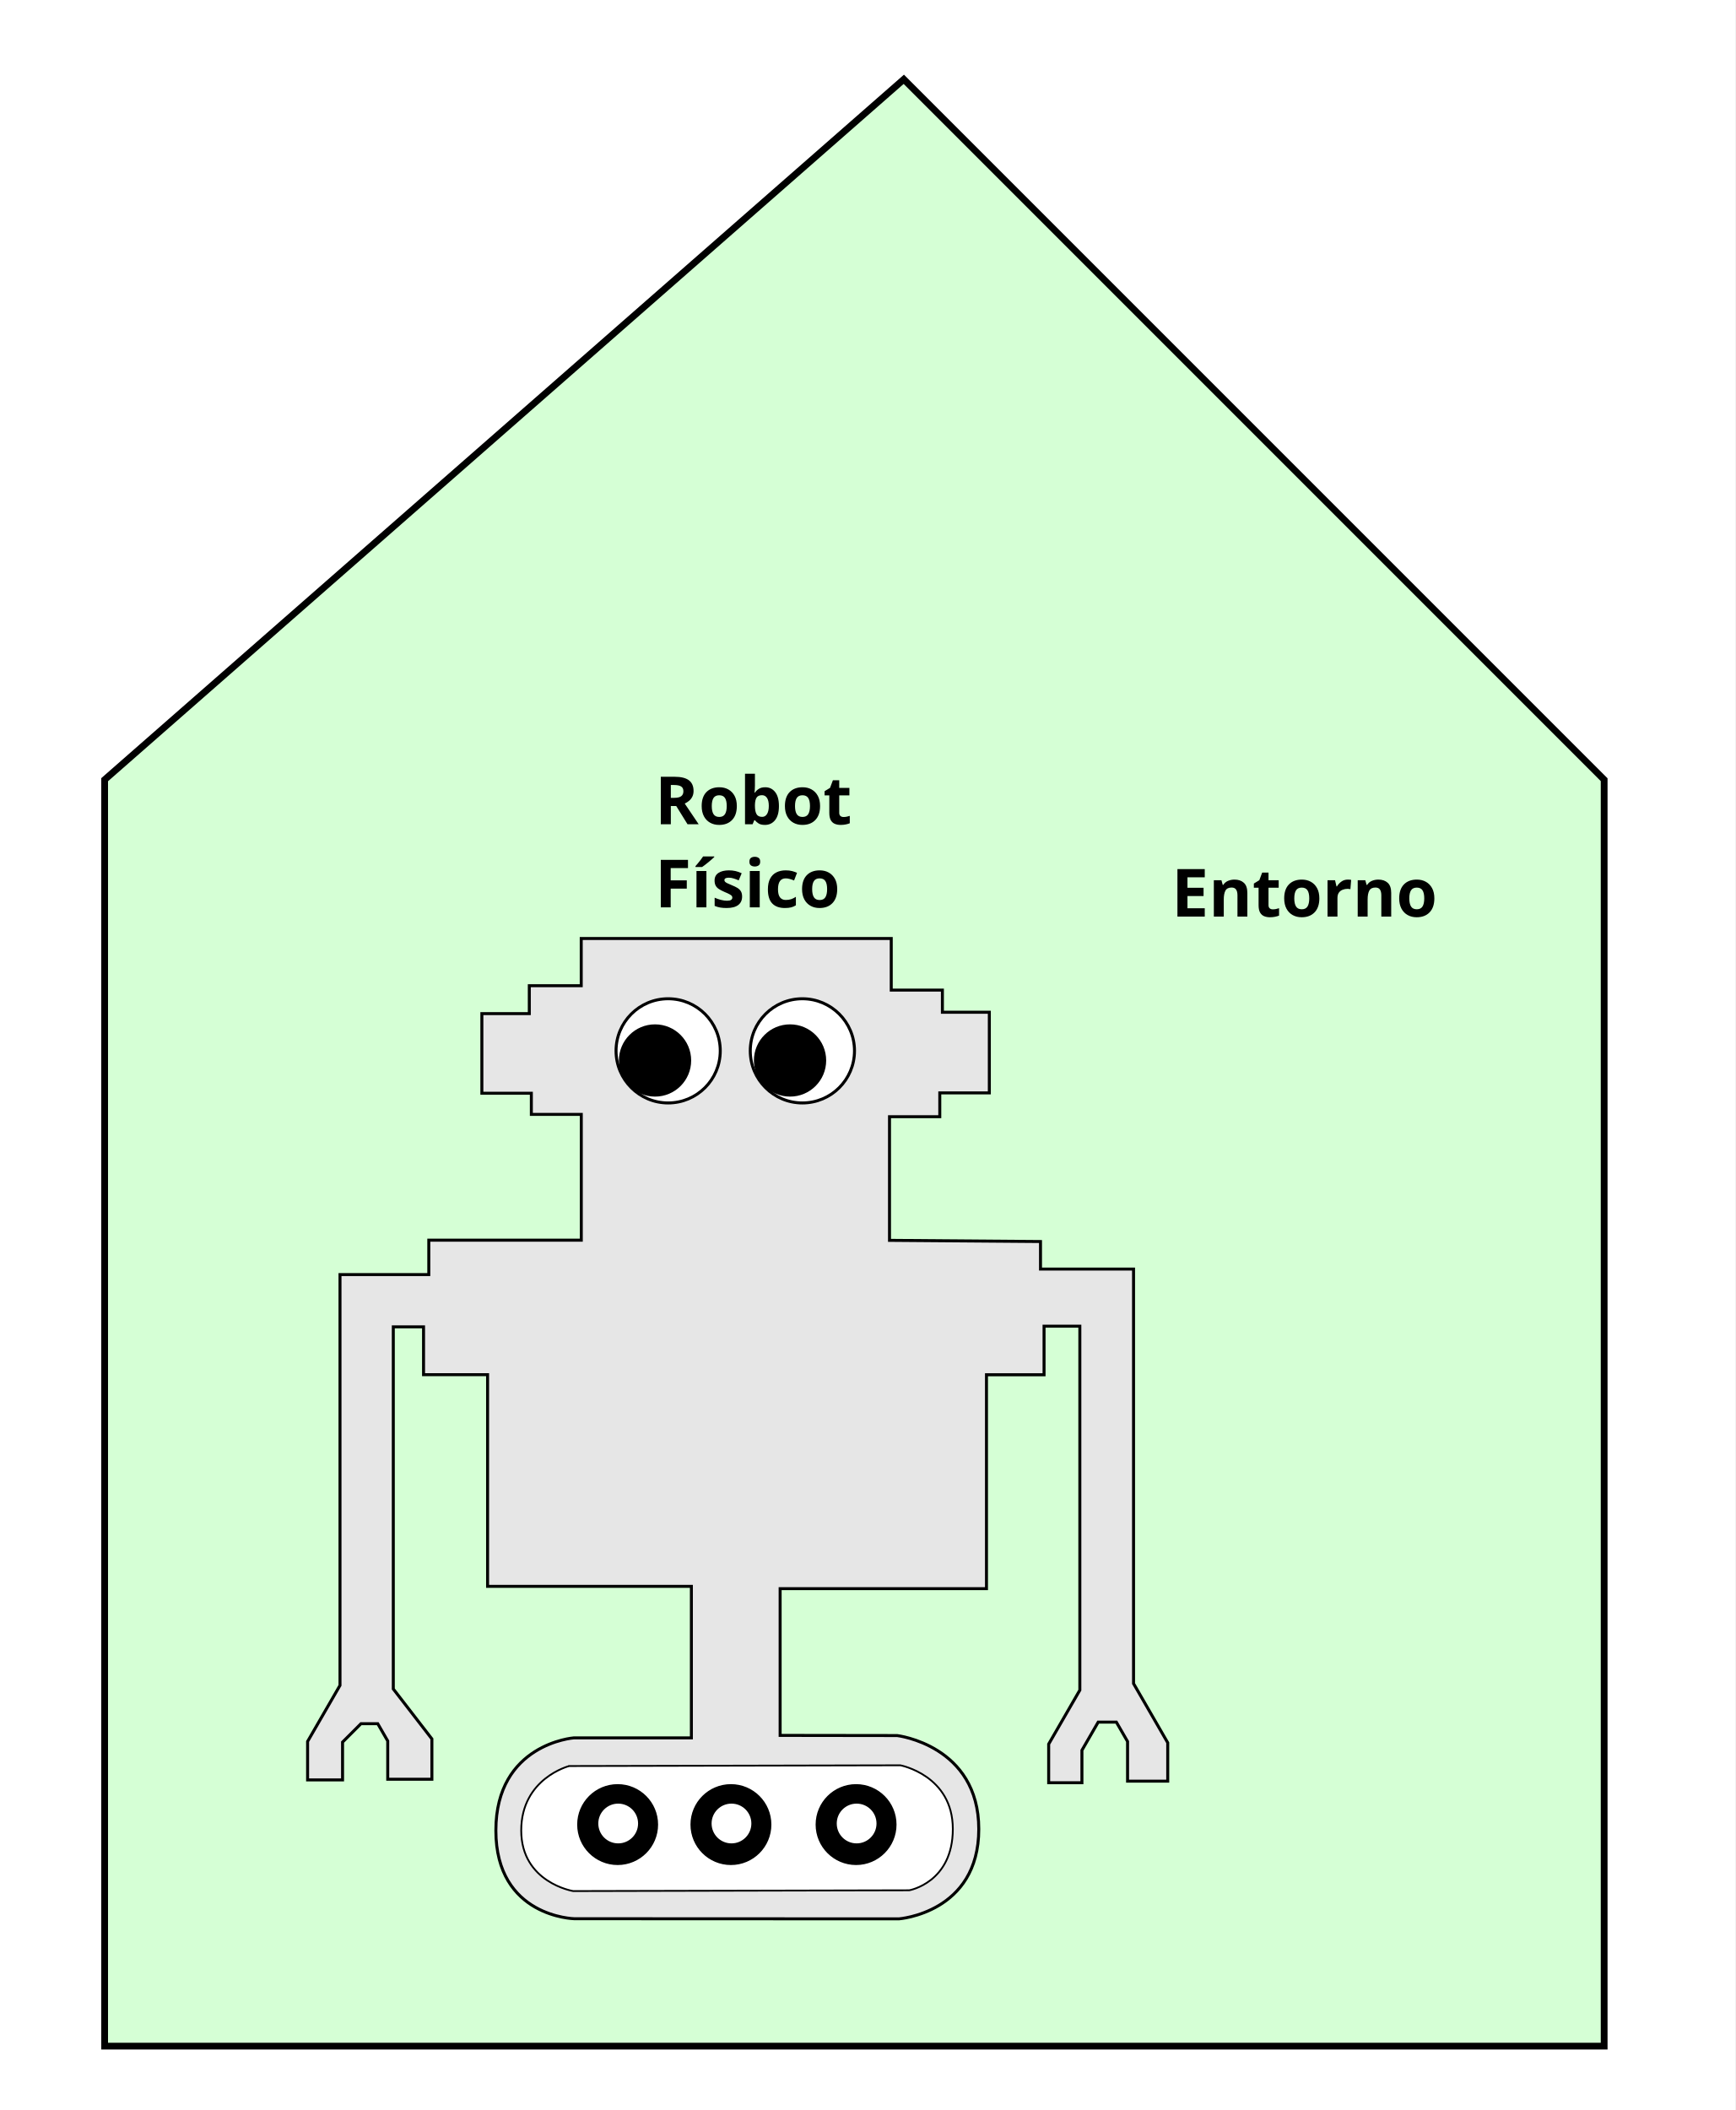
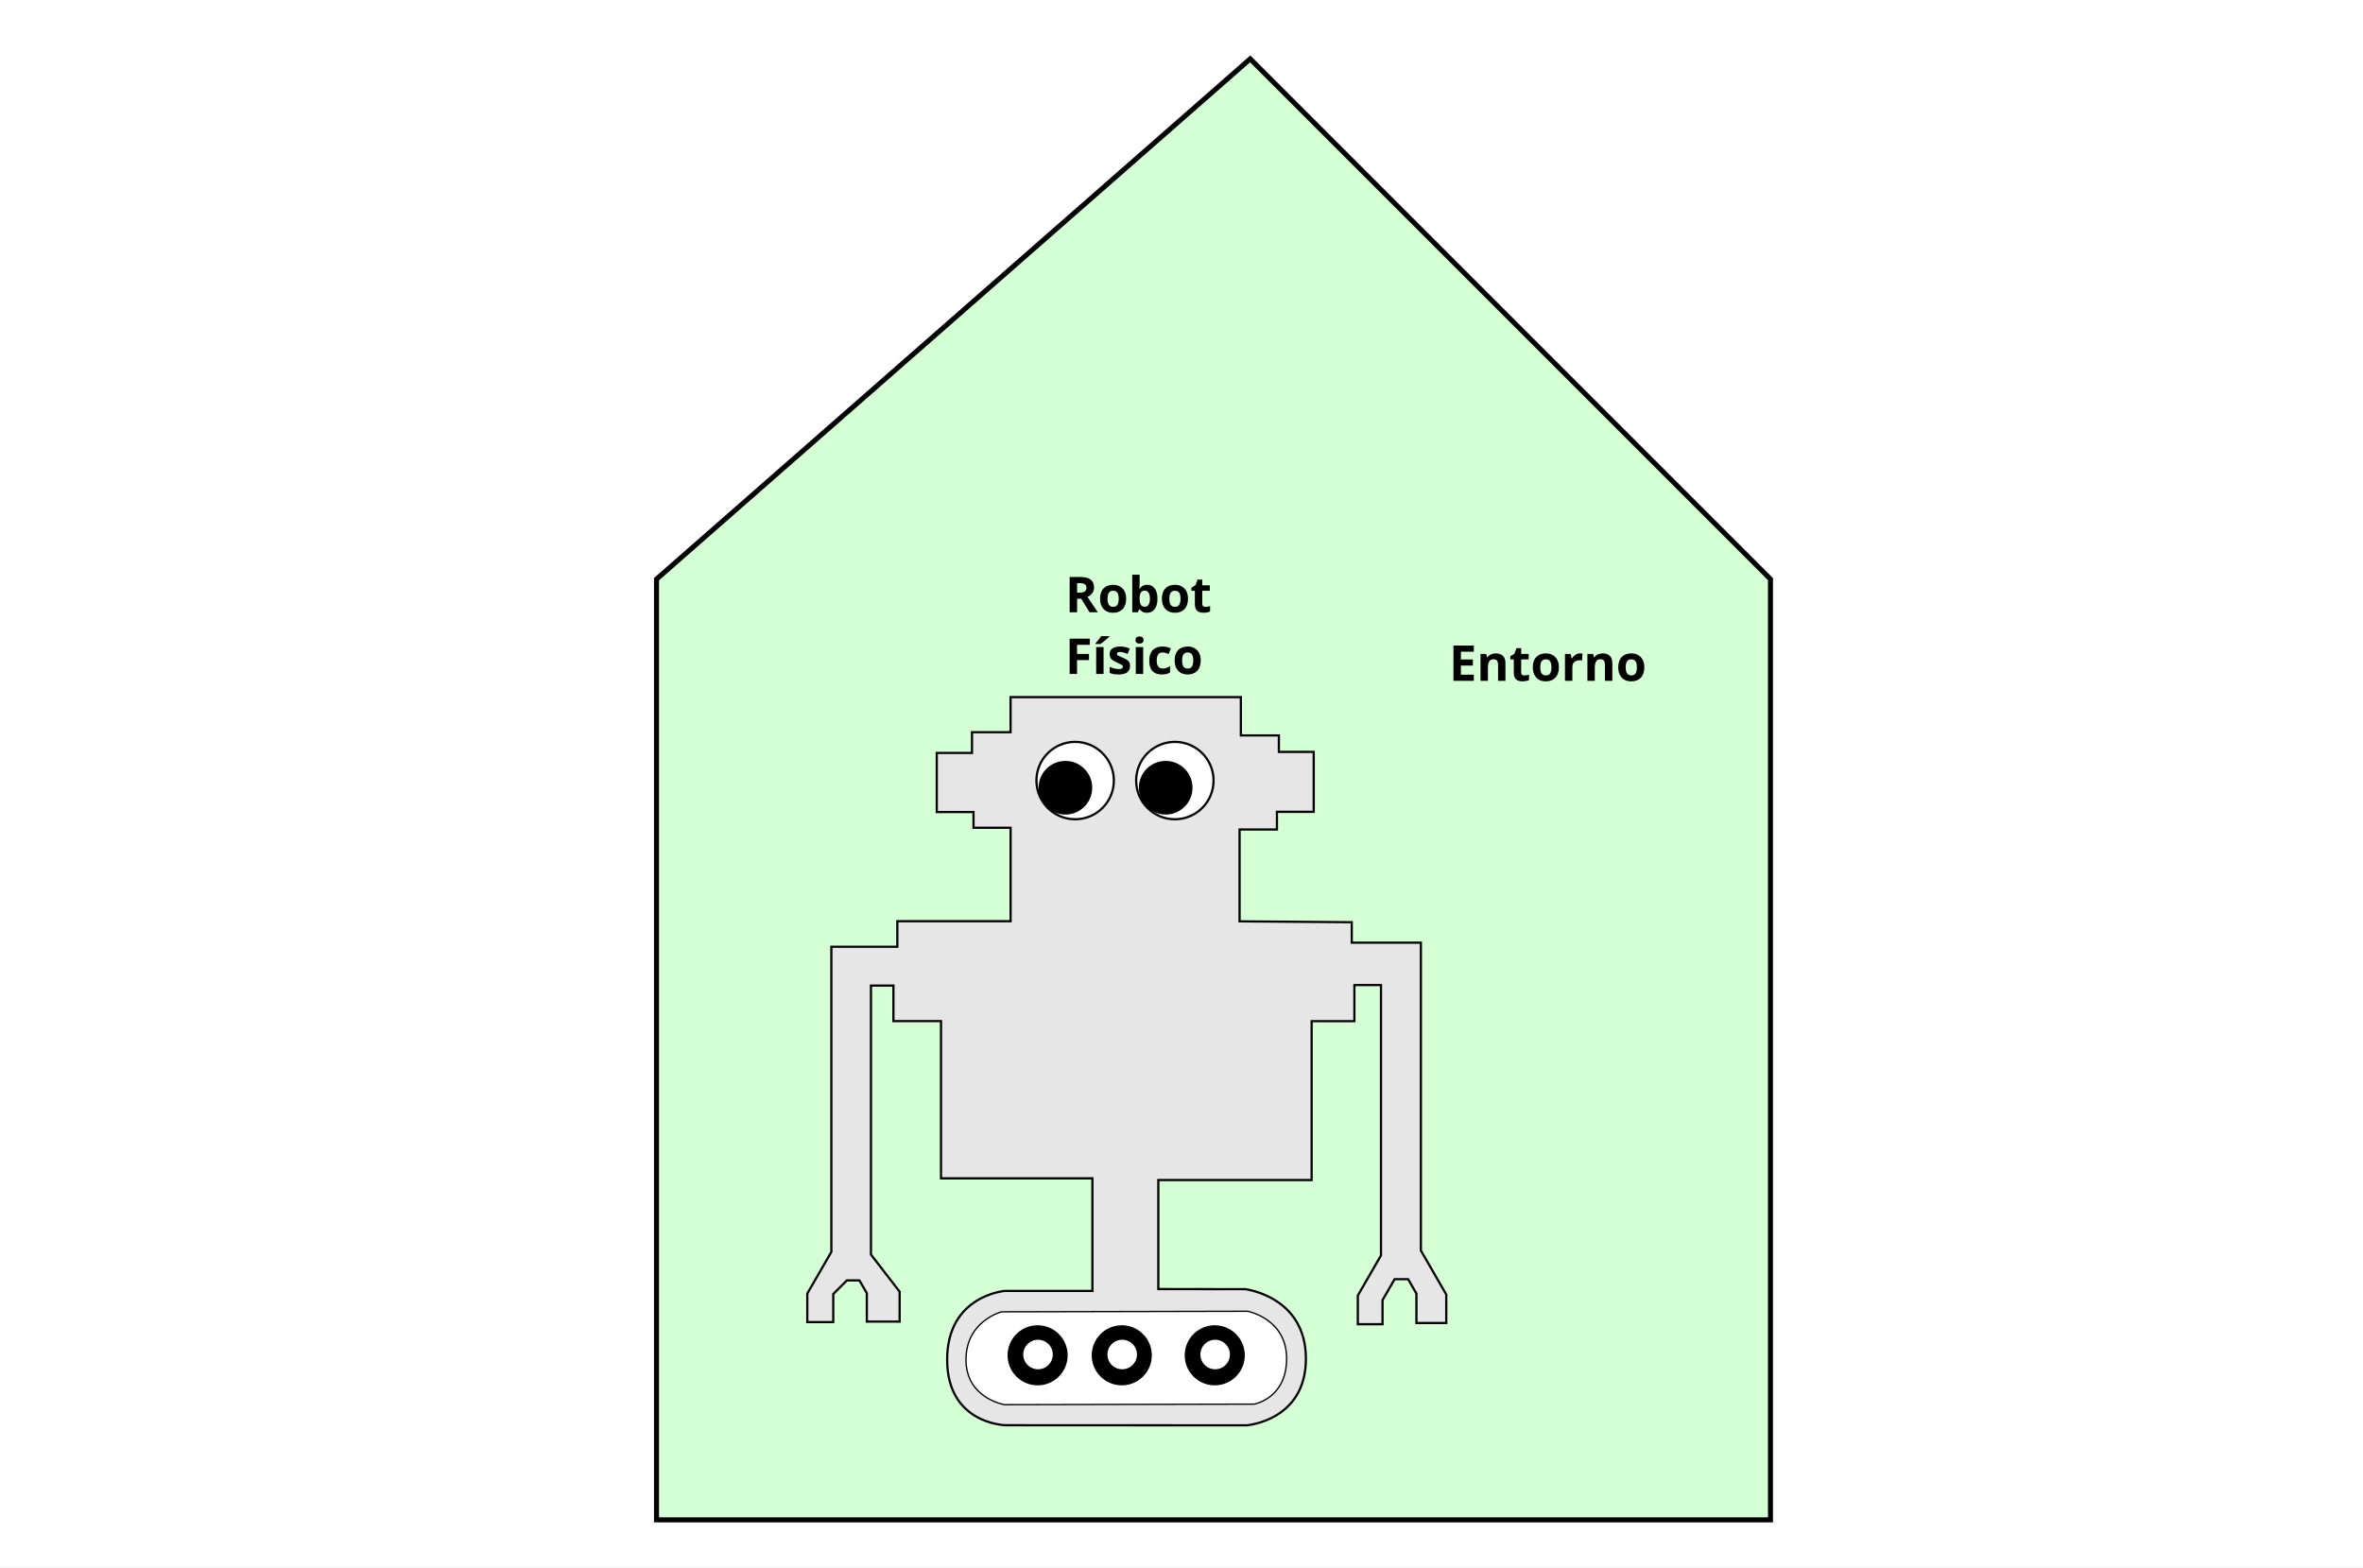
- <svg xmlns="http://www.w3.org/2000/svg" width="768.19mm" height="934.05mm" viewBox="0 0 768.19 934.05" version="1.1" id="svg5">
+ <svg xmlns="http://www.w3.org/2000/svg" width="509.476mm" height="337.94mm" viewBox="0 0 509.476 337.94" version="1.1" id="svg5">
  <defs id="defs2">
    <marker style="overflow:visible" id="Arrow2Mend" refX="0" refY="0" orient="auto">
      <path transform="scale(-0.6)" d="M 8.719,4.034 -2.207,0.016 8.719,-4.002 c -1.745,2.372 -1.735,5.617 -6e-7,8.035 z" style="fill:context-stroke;fill-rule:evenodd;stroke-width:0.625;stroke-linejoin:round" id="path21016" />
    </marker>
    <marker style="overflow:visible" id="TriangleOutL" refX="0" refY="0" orient="auto">
      <path transform="scale(0.8)" style="fill:#000000;fill-opacity:1;fill-rule:evenodd;stroke:#000000;stroke-width:1pt;stroke-opacity:1" d="M 5.77,0 -2.88,5 V -5 Z" id="path4361" />
    </marker>
    <marker style="overflow:visible" id="Arrow1Mend" refX="0" refY="0" orient="auto">
      <path transform="matrix(-0.4,0,0,-0.4,-4,0)" style="fill:#000000;fill-opacity:1;fill-rule:evenodd;stroke:#000000;stroke-width:1pt;stroke-opacity:1" d="M 0,0 5,-5 -12.5,0 5,5 Z" id="path4228" />
    </marker>
    <marker style="overflow:visible" id="Arrow1Mend-3" refX="0" refY="0" orient="auto">
      <path transform="matrix(-0.4,0,0,-0.4,-4,0)" style="fill:#000000;fill-opacity:1;fill-rule:evenodd;stroke:#000000;stroke-width:1pt;stroke-opacity:1" d="M 0,0 5,-5 -12.5,0 5,5 Z" id="path4228-5" />
    </marker>
    <marker style="overflow:visible" id="Arrow1Mend-2" refX="0" refY="0" orient="auto">
      <path transform="matrix(-0.4,0,0,-0.4,-4,0)" style="fill:#000000;fill-opacity:1;fill-rule:evenodd;stroke:#000000;stroke-width:1pt;stroke-opacity:1" d="M 0,0 5,-5 -12.5,0 5,5 Z" id="path4228-9" />
    </marker>
    <marker style="overflow:visible" id="Arrow1Mend-2-3" refX="0" refY="0" orient="auto">
      <path transform="matrix(-0.4,0,0,-0.4,-4,0)" style="fill:#000000;fill-opacity:1;fill-rule:evenodd;stroke:#000000;stroke-width:1pt;stroke-opacity:1" d="M 0,0 5,-5 -12.5,0 5,5 Z" id="path4228-9-6" />
    </marker>
    <marker style="overflow:visible" id="Arrow1Mend-2-3-6" refX="0" refY="0" orient="auto">
      <path transform="matrix(-0.4,0,0,-0.4,-4,0)" style="fill:#000000;fill-opacity:1;fill-rule:evenodd;stroke:#000000;stroke-width:1pt;stroke-opacity:1" d="M 0,0 5,-5 -12.5,0 5,5 Z" id="path4228-9-6-2" />
    </marker>
    <marker style="overflow:visible" id="Arrow1Mend-2-3-6-1" refX="0" refY="0" orient="auto">
      <path transform="matrix(-0.4,0,0,-0.4,-4,0)" style="fill:#000000;fill-opacity:1;fill-rule:evenodd;stroke:#000000;stroke-width:1pt;stroke-opacity:1" d="M 0,0 5,-5 -12.5,0 5,5 Z" id="path4228-9-6-2-8" />
    </marker>
    <marker style="overflow:visible" id="Arrow1Mend-2-3-6-2" refX="0" refY="0" orient="auto">
      <path transform="matrix(-0.4,0,0,-0.4,-4,0)" style="fill:#000000;fill-opacity:1;fill-rule:evenodd;stroke:#000000;stroke-width:1pt;stroke-opacity:1" d="M 0,0 5,-5 -12.5,0 5,5 Z" id="path4228-9-6-2-6" />
    </marker>
    <marker style="overflow:visible" id="Arrow2Mend-3" refX="0" refY="0" orient="auto">
      <path transform="scale(-0.6)" d="M 8.719,4.034 -2.207,0.016 8.719,-4.002 c -1.745,2.372 -1.735,5.617 -6e-7,8.035 z" style="fill:context-stroke;fill-rule:evenodd;stroke-width:0.625;stroke-linejoin:round" id="path21016-6" />
    </marker>
    <marker style="overflow:visible" id="Arrow2Mend-8" refX="0" refY="0" orient="auto">
      <path transform="scale(-0.6)" d="M 8.719,4.034 -2.207,0.016 8.719,-4.002 c -1.745,2.372 -1.735,5.617 -6e-7,8.035 z" style="fill:context-stroke;fill-rule:evenodd;stroke-width:0.625;stroke-linejoin:round" id="path21016-7" />
    </marker>
    <marker style="overflow:visible" id="Arrow2Mend-2" refX="0" refY="0" orient="auto">
      <path transform="scale(-0.6)" d="M 8.719,4.034 -2.207,0.016 8.719,-4.002 c -1.745,2.372 -1.735,5.617 -6e-7,8.035 z" style="fill:context-stroke;fill-rule:evenodd;stroke-width:0.625;stroke-linejoin:round" id="path21016-0" />
    </marker>
    <marker style="overflow:visible" id="Arrow2Mend-2-3" refX="0" refY="0" orient="auto">
      <path transform="scale(-0.6)" d="M 8.719,4.034 -2.207,0.016 8.719,-4.002 c -1.745,2.372 -1.735,5.617 -6e-7,8.035 z" style="fill:context-stroke;fill-rule:evenodd;stroke-width:0.625;stroke-linejoin:round" id="path21016-0-7" />
    </marker>
  </defs>
-   <g id="layer1" transform="translate(44.81567,33.0465)">
-     <rect style="fill:#ffffff;stroke-width:3;stroke-linecap:round;stroke-linejoin:round" id="rect1566" width="768.19" height="934.05" x="-44.816" y="-33.046" />
+   <g id="layer1" transform="translate(-94.6365,-257.3265)">
+     <rect style="fill:#ffffff;stroke-width:1.085;stroke-linecap:round;stroke-linejoin:round" id="rect1566" width="509.476" height="337.94" x="94.637" y="257.327" />
  </g>
-   <g id="layer4" style="display:inline" transform="translate(44.81567,33.0465)">
-     <path style="display:inline;fill:#d5ffd5;stroke:#000000;stroke-width:3;stroke-linecap:butt;stroke-linejoin:miter;stroke-miterlimit:4;stroke-dasharray:none;stroke-opacity:1" d="M 1.506,872.737 H 665.354 V 312.108 L 355.304,2.057 1.506,312.108 Z" id="path27908" />
-     <text xml:space="preserve" style="font-style:normal;font-weight:normal;font-size:29.431px;line-height:1.25;font-family:sans-serif;display:inline;fill:#000000;fill-opacity:1;stroke:none;stroke-width:0.265" x="473.787" y="372.704" id="text1036-9">
-       <tspan id="tspan1034-7" style="font-style:normal;font-variant:normal;font-weight:bold;font-stretch:normal;font-family:sans-serif;-inkscape-font-specification:'sans-serif Bold';stroke-width:0.265" x="473.787" y="372.704">Entorno</tspan>
+   <g id="layer4" style="display:inline" transform="translate(-94.6365,-257.3265)">
+     <path style="display:inline;fill:#d5ffd5;stroke:#000000;stroke-width:1.085;stroke-linecap:butt;stroke-linejoin:miter;stroke-miterlimit:4;stroke-dasharray:none;stroke-opacity:1" d="M 236.184,585.04 H 476.364 V 382.203 L 364.188,270.027 236.184,382.203 Z" id="path27908" />
+     <text xml:space="preserve" style="font-style:normal;font-weight:normal;font-size:10.648px;line-height:1.25;font-family:sans-serif;display:inline;fill:#000000;fill-opacity:1;stroke:none;stroke-width:0.096" x="407.055" y="404.127" id="text1036-9">
+       <tspan id="tspan1034-7" style="font-style:normal;font-variant:normal;font-weight:bold;font-stretch:normal;font-family:sans-serif;-inkscape-font-specification:'sans-serif Bold';stroke-width:0.096" x="407.055" y="404.127">Entorno</tspan>
    </text>
-     <text xml:space="preserve" style="font-style:normal;font-weight:normal;font-size:29.431px;line-height:1.25;font-family:sans-serif;display:inline;fill:#000000;fill-opacity:1;stroke:none;stroke-width:0.265" x="245.071" y="331.827" id="text1036-9-3">
-       <tspan id="tspan1034-7-6" style="font-style:normal;font-variant:normal;font-weight:bold;font-stretch:normal;font-family:sans-serif;-inkscape-font-specification:'sans-serif Bold';stroke-width:0.265" x="245.071" y="331.827">Robot </tspan>
-       <tspan style="font-style:normal;font-variant:normal;font-weight:bold;font-stretch:normal;font-family:sans-serif;-inkscape-font-specification:'sans-serif Bold';stroke-width:0.265" x="245.071" y="368.615" id="tspan28590">Físico</tspan>
+     <text xml:space="preserve" style="font-style:normal;font-weight:normal;font-size:10.648px;line-height:1.25;font-family:sans-serif;display:inline;fill:#000000;fill-opacity:1;stroke:none;stroke-width:0.096" x="324.305" y="389.338" id="text1036-9-3">
+       <tspan id="tspan1034-7-6" style="font-style:normal;font-variant:normal;font-weight:bold;font-stretch:normal;font-family:sans-serif;-inkscape-font-specification:'sans-serif Bold';stroke-width:0.096" x="324.305" y="389.338">Robot </tspan>
+       <tspan style="font-style:normal;font-variant:normal;font-weight:bold;font-stretch:normal;font-family:sans-serif;-inkscape-font-specification:'sans-serif Bold';stroke-width:0.096" x="324.305" y="402.648" id="tspan28590">Físico</tspan>
    </text>
  </g>
-   <g id="layer2" style="display:inline;opacity:1" transform="translate(356.4815,659.2065)">
-     <path style="fill:#e6e6e6;stroke:#000000;stroke-width:1.323;stroke-linecap:butt;stroke-linejoin:miter;stroke-miterlimit:4;stroke-dasharray:none;stroke-opacity:1" d="m 37.307,-110.13 v -54.73 h 22.259 v -10.541 h 21.931 v -35.711 H 60.723 v -9.812 H 38.077 v -22.822 H -99.168 v 20.892 h -22.987 v 12.362 h -21.001 v 35.234 h 21.905 v 9.359 h 22.109 v 55.69 h -67.507 v 15.221 h -39.313 V 86.865 l -14.346,24.843 v 17.013 h 15.477 v -16.731 l 8.156,-8.155 h 7.426 l 4.419,7.653 v 16.931 h 19.548 V 110.571 L -182.366,88.462 V -71.845 h 13.391 v 21.184 h 28.352 V 43.039 h 90.219 v 67.082 h -52.094 c 0,0 -34.463,2.612 -34.463,40.991 0,38.379 34.737,39.056 34.737,39.056 l 143.681,0.061 c 0,0 35.372,-2.571 35.372,-39.724 0,-37.153 -36.141,-41.417 -36.141,-41.417 l -51.801,-0.071 V 44.057 h 91.352 v -94.686 h 25.487 v -21.507 h 15.844 V 88.973 L 107.774,112.866 v 17.106 h 14.716 v -14.36 l 7.203,-12.473 h 8.048 l 4.954,8.579 v 17.547 h 17.783 V 112.268 L 145.344,86.062 V -97.419 H 104.155 V -109.609 Z" id="path8203" />
-     <ellipse style="fill:#ffffff;stroke:#000000;stroke-width:1.323;stroke-linecap:round;stroke-linejoin:round;stroke-miterlimit:4;stroke-dasharray:none" id="path17665" cx="-60.687" cy="-194.02" rx="23.068" ry="23.064" />
-     <ellipse style="display:inline;fill:#000000;stroke:#000000;stroke-width:1.323;stroke-linecap:round;stroke-linejoin:round;stroke-miterlimit:4;stroke-dasharray:none" id="path17665-2" cx="-66.494" cy="-189.754" rx="15.333" ry="15.33" />
-     <ellipse style="opacity:1;fill:#ffffff;stroke:#000000;stroke-width:1.323;stroke-linecap:round;stroke-linejoin:round;stroke-miterlimit:4;stroke-dasharray:none" id="path17665-7" cx="-1.261" cy="-194.02" rx="23.068" ry="23.064" />
-     <path style="display:inline;fill:#ffffff;stroke:#000000;stroke-width:0.794;stroke-linecap:butt;stroke-linejoin:miter;stroke-miterlimit:4;stroke-dasharray:none;stroke-opacity:1" d="M -104.502,122.578 42.126,122.253 c 0,0 23.213,4.397 23.213,28.19 0,23.793 -19.297,27.143 -19.297,27.143 l -148.765,0.346 c 0,0 -23.009,-3.725 -23.009,-26.836 0,-23.112 21.229,-28.517 21.229,-28.517 z" id="path18027" />
-     <path id="path19039-5" style="display:inline;opacity:1;fill:#000000;stroke:#000000;stroke-width:0.794;stroke-linecap:round;stroke-linejoin:round;stroke-miterlimit:4;stroke-dasharray:none;stroke-opacity:1" d="m -32.897,130.99 a 17.511,17.507 0 0 0 -17.51,17.507 17.511,17.507 0 0 0 17.51,17.507 17.511,17.507 0 0 0 17.51,-17.507 17.511,17.507 0 0 0 -17.51,-17.507 z m 0.244,7.829 a 9.2,9.198 0 0 1 9.2,9.198 9.2,9.198 0 0 1 -9.2,9.198 9.2,9.198 0 0 1 -9.2,-9.198 9.2,9.198 0 0 1 9.2,-9.198 z" />
-     <path id="path19039-5-5" style="display:inline;opacity:1;fill:#000000;stroke:#000000;stroke-width:0.794;stroke-linecap:round;stroke-linejoin:round;stroke-miterlimit:4;stroke-dasharray:none;stroke-opacity:1" d="M 22.508,130.99 A 17.511,17.507 0 0 0 4.998,148.496 17.511,17.507 0 0 0 22.508,166.003 17.511,17.507 0 0 0 40.019,148.496 17.511,17.507 0 0 0 22.508,130.99 Z m 0.244,7.829 a 9.2,9.198 0 0 1 9.2,9.198 9.2,9.198 0 0 1 -9.2,9.198 9.2,9.198 0 0 1 -9.2,-9.198 9.2,9.198 0 0 1 9.2,-9.198 z" />
-     <path id="path19039-5-5-6" style="display:inline;opacity:1;fill:#000000;stroke:#000000;stroke-width:0.794;stroke-linecap:round;stroke-linejoin:round;stroke-miterlimit:4;stroke-dasharray:none;stroke-opacity:1" d="m -83.05,130.99 a 17.511,17.507 0 0 0 -17.51,17.507 17.511,17.507 0 0 0 17.51,17.507 17.511,17.507 0 0 0 17.51,-17.507 17.511,17.507 0 0 0 -17.51,-17.507 z m 0.244,7.829 a 9.2,9.198 0 0 1 9.2,9.198 9.2,9.198 0 0 1 -9.2,9.198 9.2,9.198 0 0 1 -9.2,-9.198 9.2,9.198 0 0 1 9.2,-9.198 z" />
-     <ellipse style="display:inline;fill:#000000;stroke:#000000;stroke-width:1.323;stroke-linecap:round;stroke-linejoin:round;stroke-miterlimit:4;stroke-dasharray:none" id="path17665-2-9" cx="-6.727" cy="-189.754" rx="15.333" ry="15.33" />
+   <g id="layer2" style="display:inline;opacity:1" transform="translate(217.0293,368.8335)">
+     <path style="fill:#e6e6e6;stroke:#000000;stroke-width:0.479;stroke-linecap:butt;stroke-linejoin:miter;stroke-miterlimit:4;stroke-dasharray:none;stroke-opacity:1" d="m 50.231,-170.177 v -19.801 h 8.053 v -3.814 h 7.935 v -12.92 h -7.516 v -3.55 h -8.194 v -8.257 H 0.855 v 7.559 H -7.462 v 4.472 H -15.06 v 12.748 h 7.925 v 3.386 h 7.999 v 20.149 H -23.56 v 5.507 H -37.783 v 65.795 l -5.19,8.988 v 6.155 h 5.599 v -6.053 l 2.951,-2.95 h 2.687 l 1.599,2.769 v 6.125 h 7.073 v -6.457 l -6.181,-7.999 V -156.326 h 4.845 v 7.664 h 10.258 v 33.901 h 32.641 v 24.27 H -0.35 c 0,0 -12.469,0.945 -12.469,14.83 0,13.886 12.568,14.13 12.568,14.13 l 51.984,0.022 c 0,0 12.798,-0.93 12.798,-14.372 0,-13.442 -13.076,-14.985 -13.076,-14.985 l -18.742,-0.025 v -23.503 h 33.051 v -34.258 h 9.221 v -7.781 h 5.733 v 58.289 l -4.992,8.644 v 6.189 h 5.324 v -5.195 l 2.606,-4.513 h 2.912 l 1.792,3.104 v 6.348 h 6.434 v -6.15 l -5.475,-9.481 V -165.578 H 74.417 v -4.41 z" id="path8203" />
+     <ellipse style="fill:#ffffff;stroke:#000000;stroke-width:0.479;stroke-linecap:round;stroke-linejoin:round;stroke-miterlimit:4;stroke-dasharray:none" id="path17665" cx="14.777" cy="-200.529" rx="8.346" ry="8.344" />
+     <ellipse style="display:inline;fill:#000000;stroke:#000000;stroke-width:0.479;stroke-linecap:round;stroke-linejoin:round;stroke-miterlimit:4;stroke-dasharray:none" id="path17665-2" cx="12.676" cy="-198.985" rx="5.547" ry="5.546" />
+     <ellipse style="opacity:1;fill:#ffffff;stroke:#000000;stroke-width:0.479;stroke-linecap:round;stroke-linejoin:round;stroke-miterlimit:4;stroke-dasharray:none" id="path17665-7" cx="36.277" cy="-200.529" rx="8.346" ry="8.344" />
+     <path style="display:inline;fill:#ffffff;stroke:#000000;stroke-width:0.287;stroke-linecap:butt;stroke-linejoin:miter;stroke-miterlimit:4;stroke-dasharray:none;stroke-opacity:1" d="m -1.075,-85.983 53.05,-0.118 c 0,0 8.398,1.591 8.398,10.199 0,8.608 -6.982,9.82 -6.982,9.82 l -53.823,0.125 c 0,0 -8.325,-1.348 -8.325,-9.709 0,-8.362 7.681,-10.317 7.681,-10.317 z" id="path18027" />
+     <path id="path19039-5" style="display:inline;opacity:1;fill:#000000;stroke:#000000;stroke-width:0.287;stroke-linecap:round;stroke-linejoin:round;stroke-miterlimit:4;stroke-dasharray:none;stroke-opacity:1" d="m 24.831,-82.94 a 6.335,6.334 0 0 0 -6.335,6.334 6.335,6.334 0 0 0 6.335,6.334 6.335,6.334 0 0 0 6.335,-6.334 6.335,6.334 0 0 0 -6.335,-6.334 z m 0.088,2.833 a 3.329,3.328 0 0 1 3.329,3.328 3.329,3.328 0 0 1 -3.329,3.328 3.329,3.328 0 0 1 -3.329,-3.328 3.329,3.328 0 0 1 3.329,-3.328 z" />
+     <path id="path19039-5-5" style="display:inline;opacity:1;fill:#000000;stroke:#000000;stroke-width:0.287;stroke-linecap:round;stroke-linejoin:round;stroke-miterlimit:4;stroke-dasharray:none;stroke-opacity:1" d="m 44.877,-82.94 a 6.335,6.334 0 0 0 -6.335,6.334 6.335,6.334 0 0 0 6.335,6.334 6.335,6.334 0 0 0 6.335,-6.334 6.335,6.334 0 0 0 -6.335,-6.334 z m 0.088,2.833 a 3.329,3.328 0 0 1 3.329,3.328 3.329,3.328 0 0 1 -3.329,3.328 3.329,3.328 0 0 1 -3.329,-3.328 3.329,3.328 0 0 1 3.329,-3.328 z" />
+     <path id="path19039-5-5-6" style="display:inline;opacity:1;fill:#000000;stroke:#000000;stroke-width:0.287;stroke-linecap:round;stroke-linejoin:round;stroke-miterlimit:4;stroke-dasharray:none;stroke-opacity:1" d="m 6.686,-82.94 a 6.335,6.334 0 0 0 -6.335,6.334 6.335,6.334 0 0 0 6.335,6.334 6.335,6.334 0 0 0 6.335,-6.334 6.335,6.334 0 0 0 -6.335,-6.334 z m 0.088,2.833 a 3.329,3.328 0 0 1 3.329,3.328 3.329,3.328 0 0 1 -3.329,3.328 3.329,3.328 0 0 1 -3.329,-3.328 3.329,3.328 0 0 1 3.329,-3.328 z" />
+     <ellipse style="display:inline;fill:#000000;stroke:#000000;stroke-width:0.479;stroke-linecap:round;stroke-linejoin:round;stroke-miterlimit:4;stroke-dasharray:none" id="path17665-2-9" cx="34.3" cy="-198.985" rx="5.547" ry="5.546" />
  </g>
</svg>
